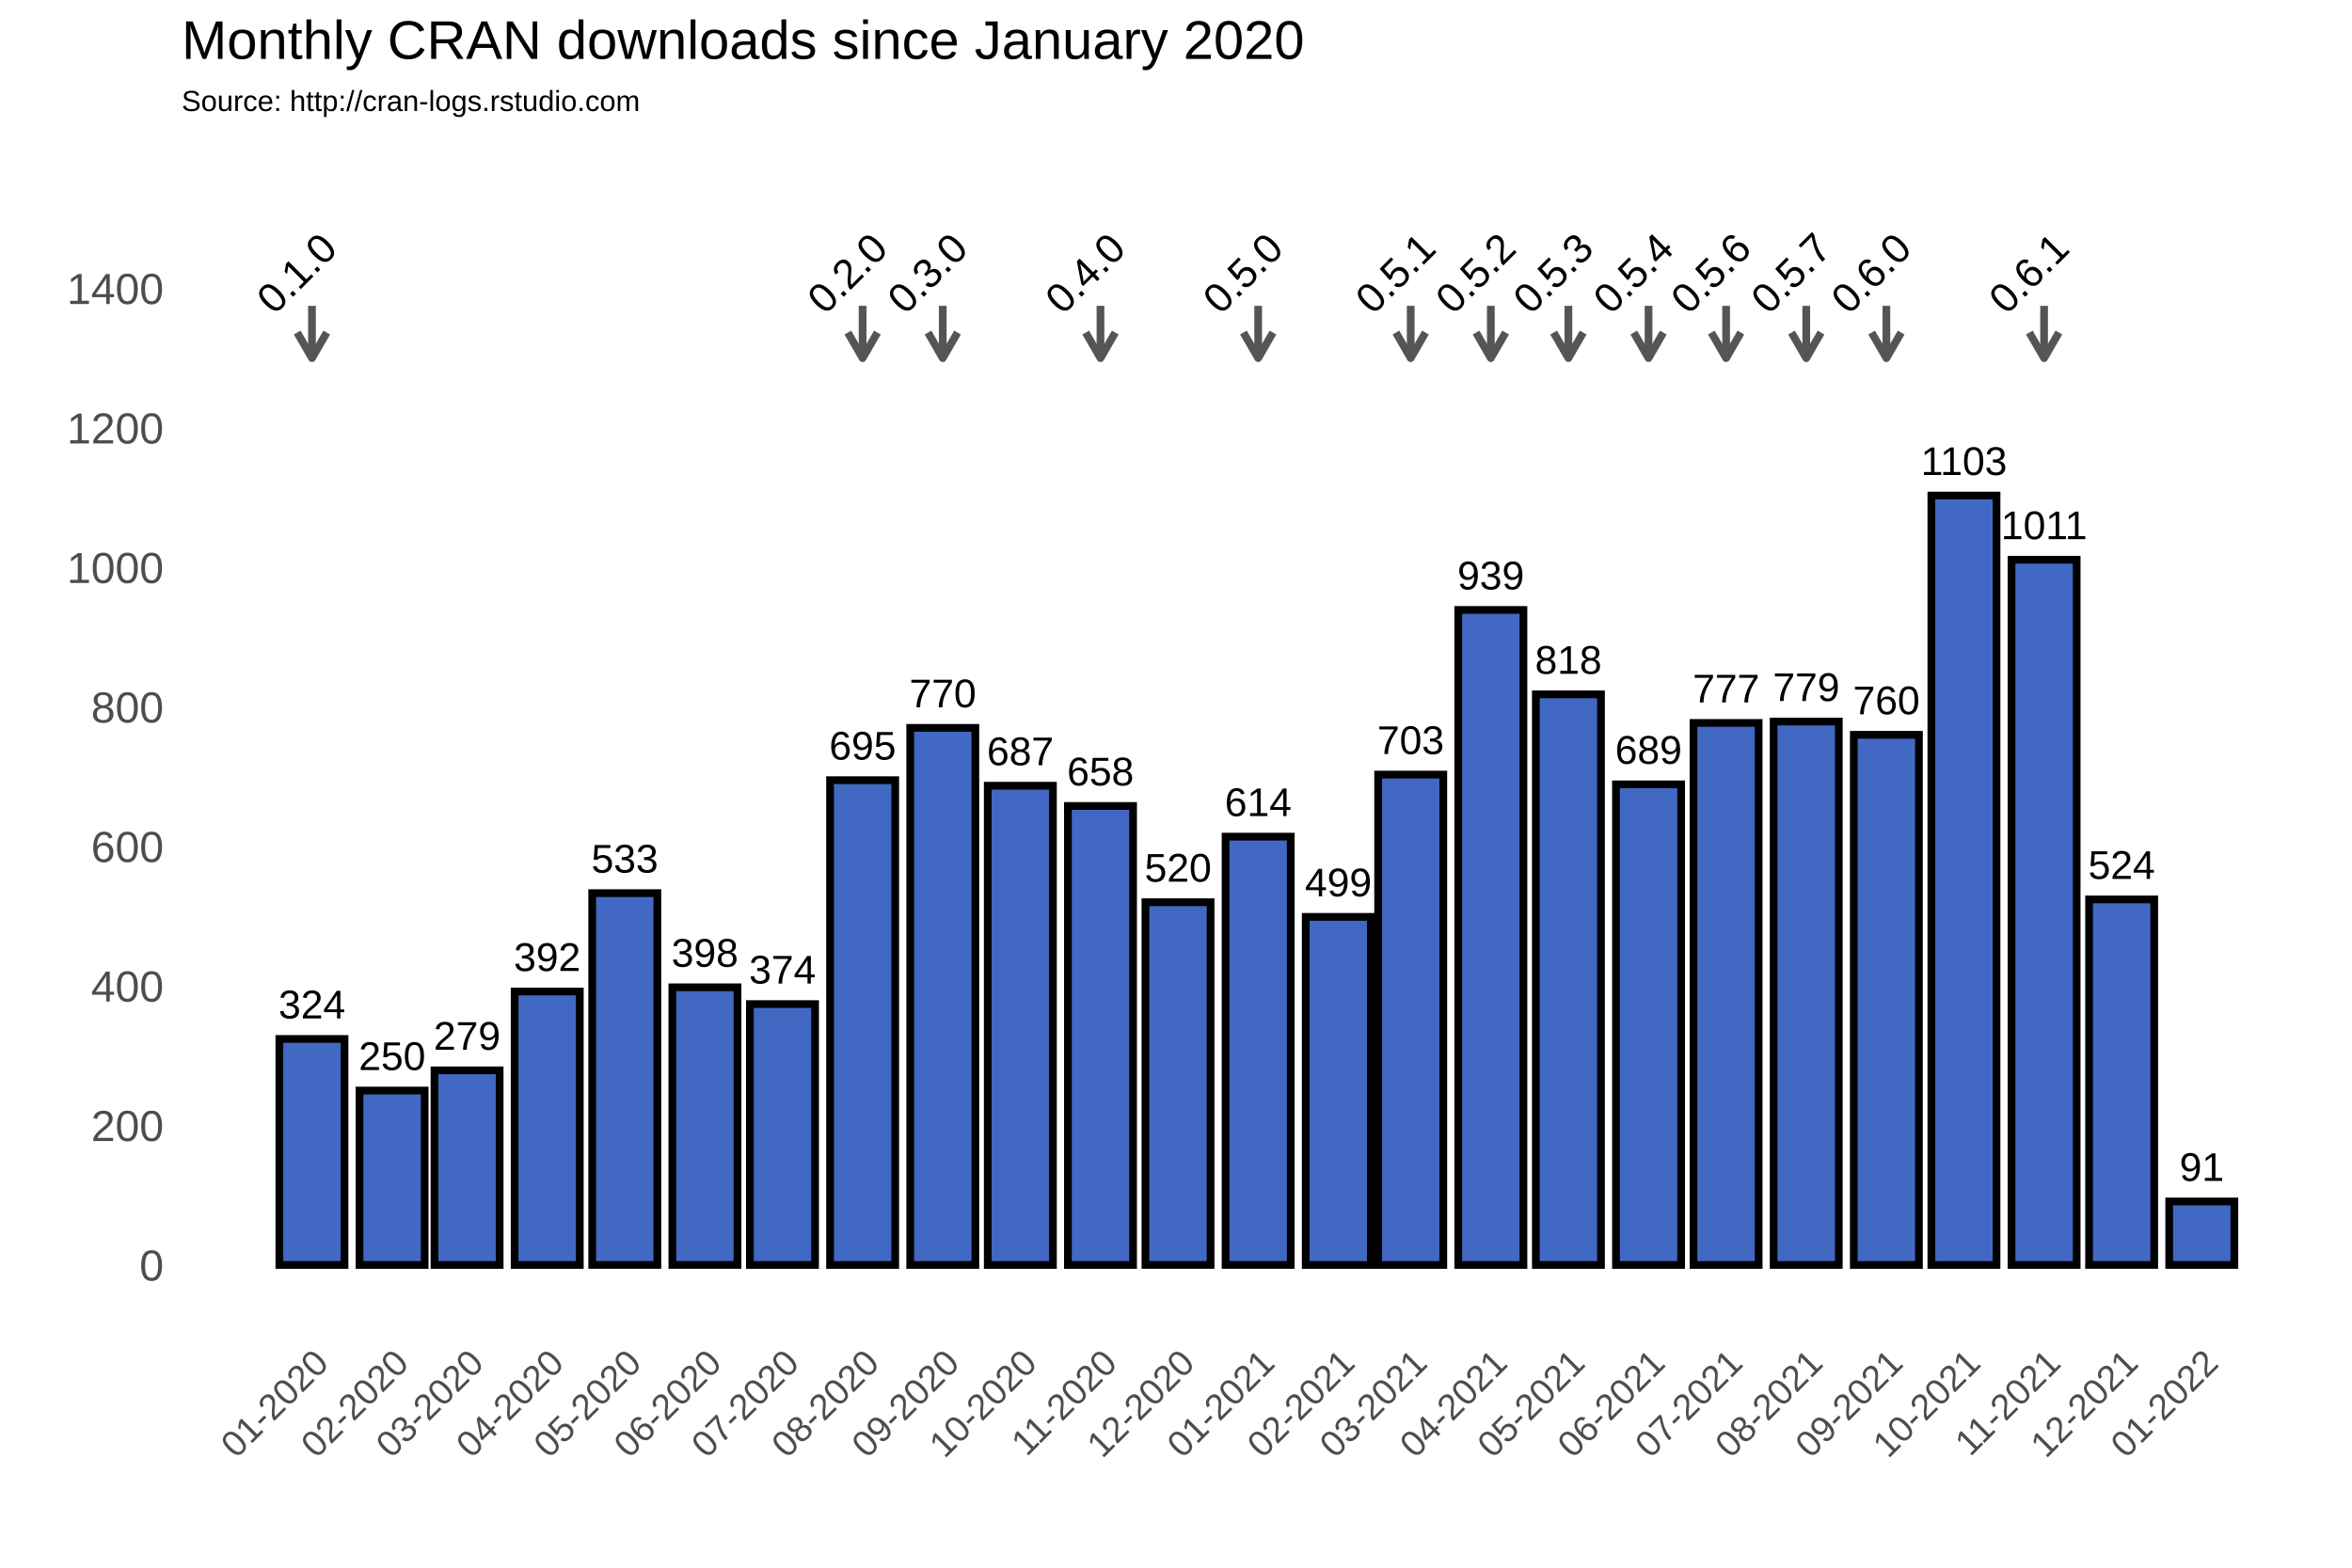
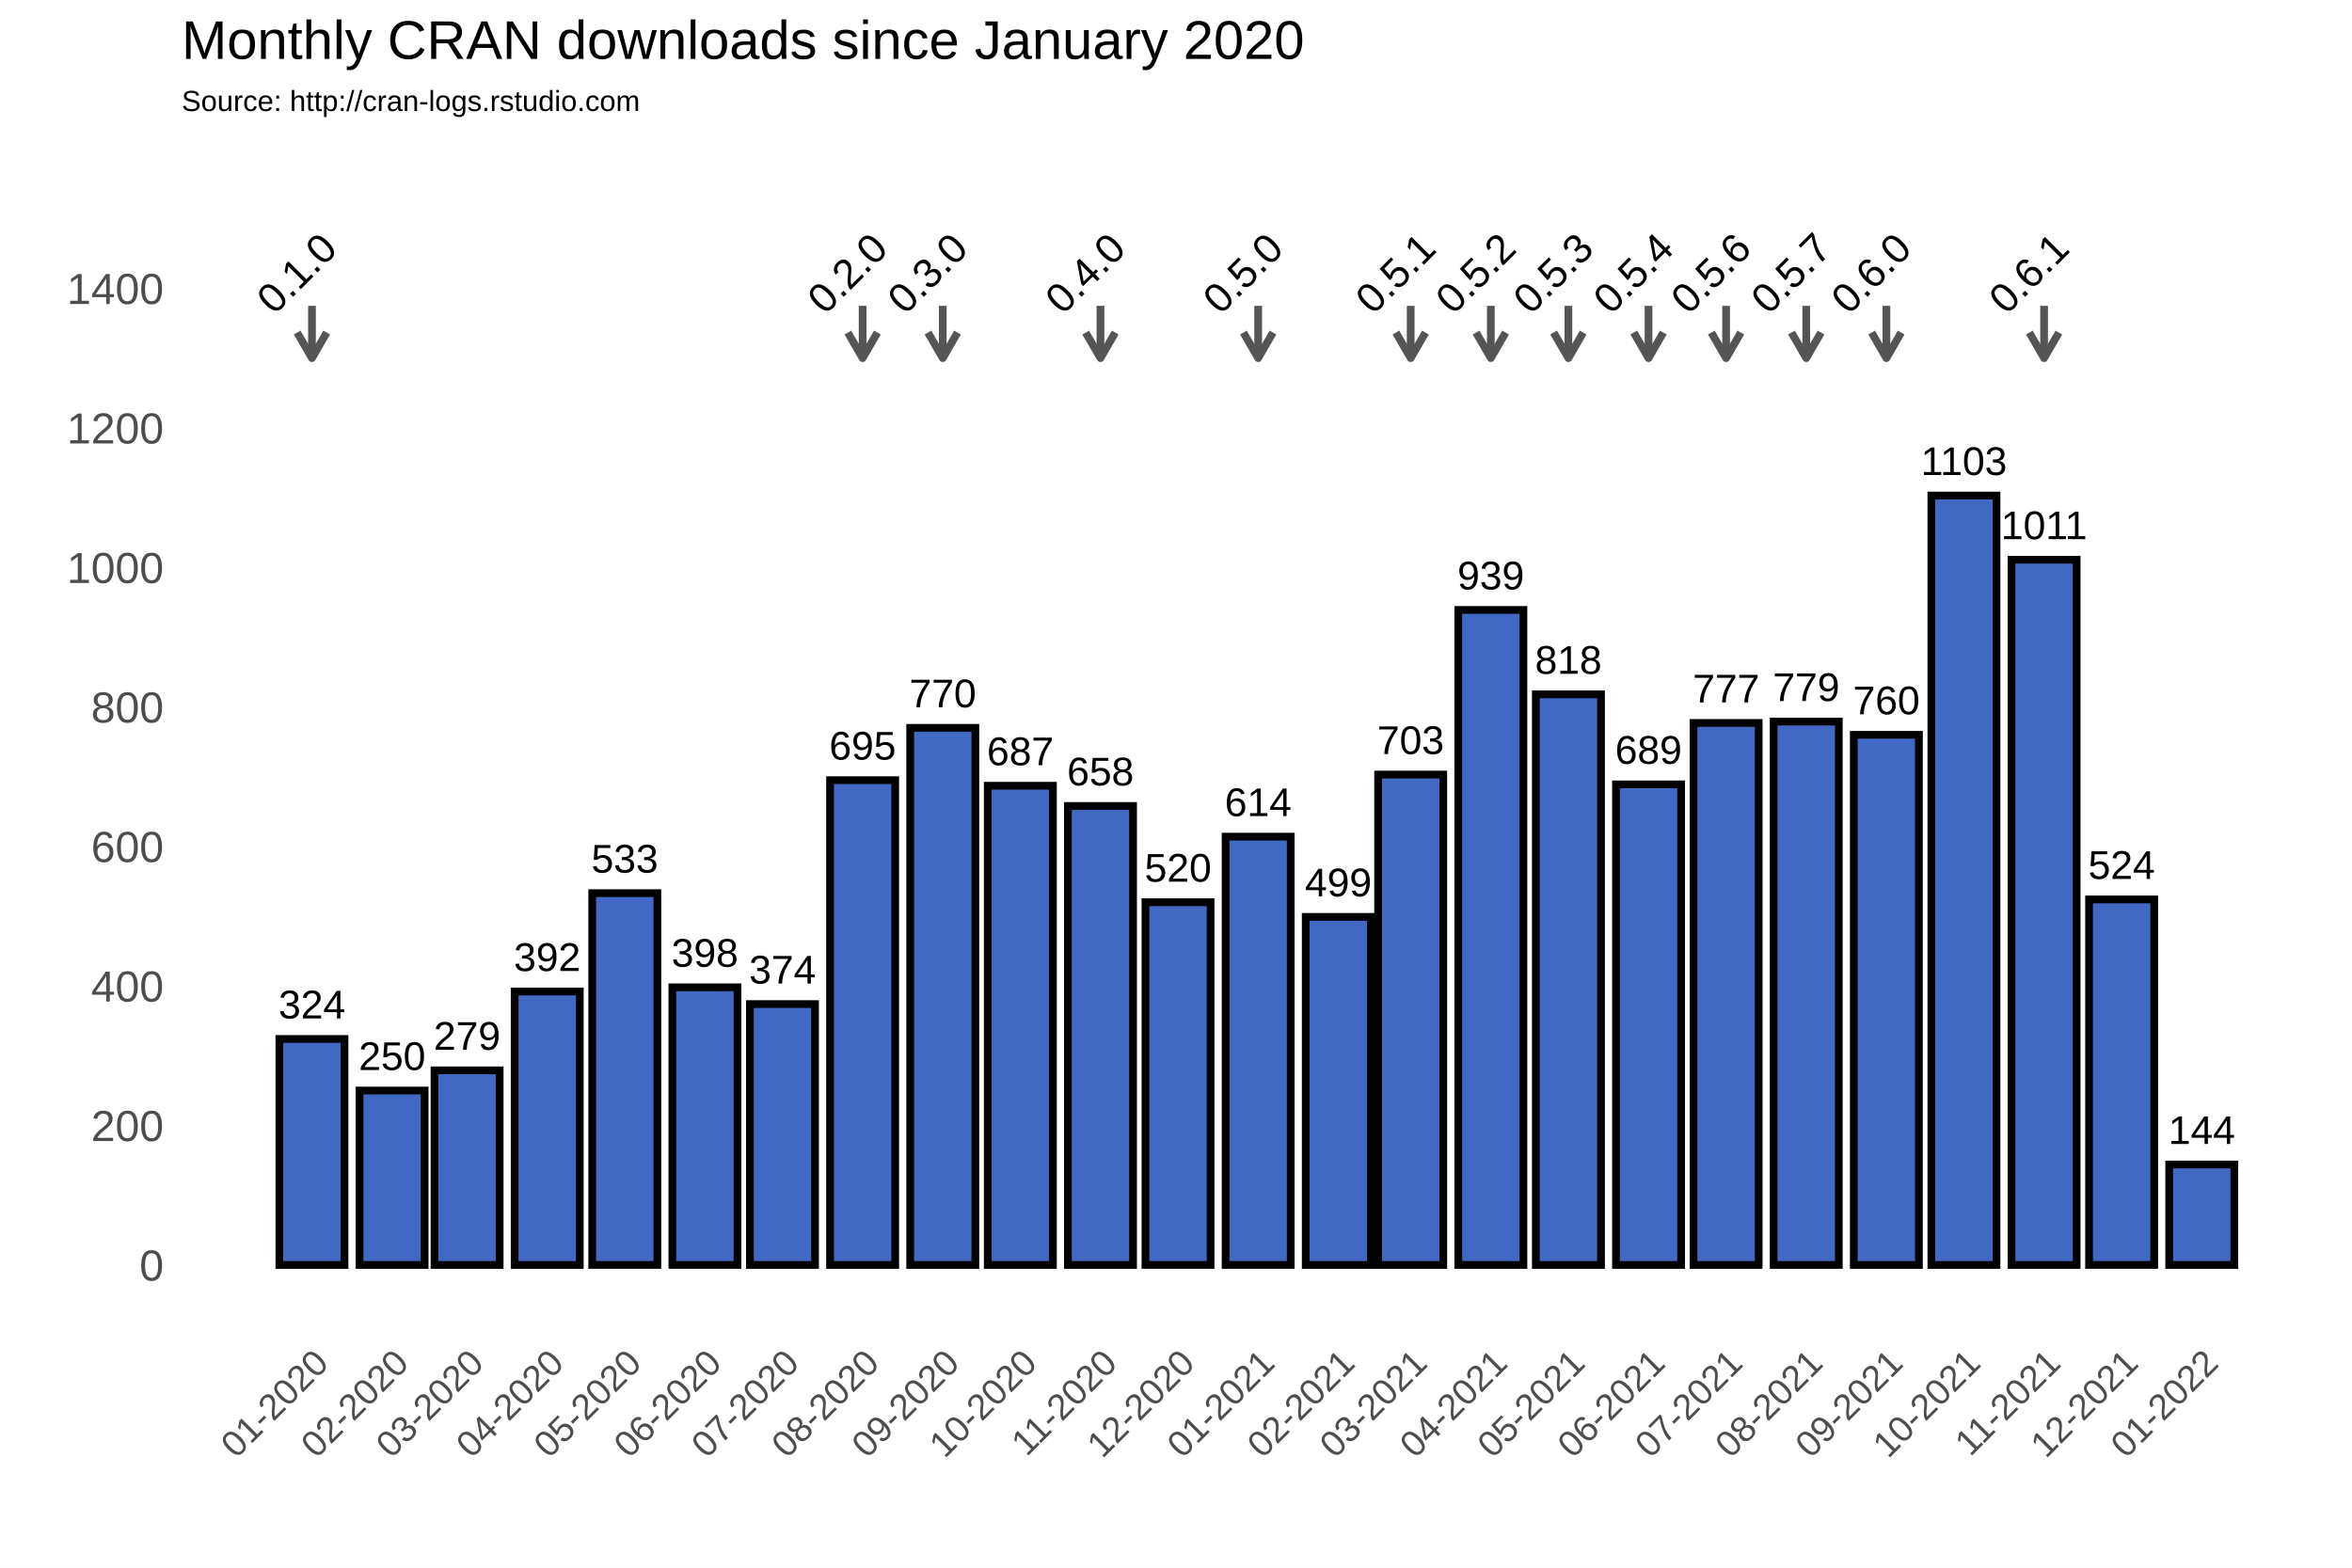
<svg xmlns="http://www.w3.org/2000/svg" class="svglite" width="648.00pt" height="432.00pt" viewBox="0 0 648.00 432.00">
  <defs>
    <style type="text/css">
    .svglite line, .svglite polyline, .svglite polygon, .svglite path, .svglite rect, .svglite circle {
      fill: none;
      stroke: #000000;
      stroke-linecap: round;
      stroke-linejoin: round;
      stroke-miterlimit: 10.00;
    }
  </style>
  </defs>
  <rect width="100%" height="100%" style="stroke: none; fill: #FFFFFF;" />
  <defs>
    <clipPath id="cpMC4wMHw2NDguMDB8MC4wMHw0MzIuMDA=">
      <rect x="0.00" y="0.00" width="648.00" height="432.00" />
    </clipPath>
  </defs>
  <g clip-path="url(#cpMC4wMHw2NDguMDB8MC4wMHw0MzIuMDA=)">
    <rect x="0.00" y="0.00" width="648.00" height="432.00" style="stroke-width: 1.07; stroke: #FFFFFF; fill: #FFFFFF;" />
  </g>
  <defs>
    <clipPath id="cpNTAuMDR8NjQyLjUyfDM3Ljc2fDM2My4zOA==">
      <rect x="50.04" y="37.76" width="592.48" height="325.62" />
    </clipPath>
  </defs>
  <g clip-path="url(#cpNTAuMDR8NjQyLjUyfDM3Ljc2fDM2My4zOA==)">
    <rect x="50.04" y="37.76" width="592.48" height="325.62" style="stroke-width: 1.07; stroke: none;" />
    <polyline points="50.04,329.36 642.52,329.36 " style="stroke-width: 0.53; stroke: #FFFFFF; stroke-linecap: butt;" />
    <polyline points="50.04,290.91 642.52,290.91 " style="stroke-width: 0.53; stroke: #FFFFFF; stroke-linecap: butt;" />
    <polyline points="50.04,252.47 642.52,252.47 " style="stroke-width: 0.53; stroke: #FFFFFF; stroke-linecap: butt;" />
    <polyline points="50.04,214.02 642.52,214.02 " style="stroke-width: 0.53; stroke: #FFFFFF; stroke-linecap: butt;" />
    <polyline points="50.04,175.58 642.52,175.58 " style="stroke-width: 0.53; stroke: #FFFFFF; stroke-linecap: butt;" />
    <polyline points="50.04,137.14 642.52,137.14 " style="stroke-width: 0.53; stroke: #FFFFFF; stroke-linecap: butt;" />
    <polyline points="50.04,98.69 642.52,98.69 " style="stroke-width: 0.53; stroke: #FFFFFF; stroke-linecap: butt;" />
    <polyline points="50.04,60.25 642.52,60.25 " style="stroke-width: 0.53; stroke: #FFFFFF; stroke-linecap: butt;" />
    <polyline points="50.04,41.03 642.52,41.03 " style="stroke-width: 0.53; stroke: #FFFFFF; stroke-linecap: butt;" />
    <polyline points="63.87,363.38 63.87,37.76 " style="stroke-width: 0.53; stroke: #FFFFFF; stroke-linecap: butt;" />
    <polyline points="74.91,363.38 74.91,37.76 " style="stroke-width: 0.53; stroke: #FFFFFF; stroke-linecap: butt;" />
    <polyline points="96.99,363.38 96.99,37.76 " style="stroke-width: 0.53; stroke: #FFFFFF; stroke-linecap: butt;" />
    <polyline points="118.36,363.38 118.36,37.76 " style="stroke-width: 0.53; stroke: #FFFFFF; stroke-linecap: butt;" />
    <polyline points="139.72,363.38 139.72,37.76 " style="stroke-width: 0.53; stroke: #FFFFFF; stroke-linecap: butt;" />
    <polyline points="161.45,363.38 161.45,37.76 " style="stroke-width: 0.53; stroke: #FFFFFF; stroke-linecap: butt;" />
    <polyline points="183.17,363.38 183.17,37.76 " style="stroke-width: 0.53; stroke: #FFFFFF; stroke-linecap: butt;" />
    <polyline points="204.90,363.38 204.90,37.76 " style="stroke-width: 0.53; stroke: #FFFFFF; stroke-linecap: butt;" />
    <polyline points="226.62,363.38 226.62,37.76 " style="stroke-width: 0.53; stroke: #FFFFFF; stroke-linecap: butt;" />
    <polyline points="248.70,363.38 248.70,37.76 " style="stroke-width: 0.53; stroke: #FFFFFF; stroke-linecap: butt;" />
    <polyline points="270.43,363.38 270.43,37.76 " style="stroke-width: 0.53; stroke: #FFFFFF; stroke-linecap: butt;" />
    <polyline points="292.15,363.38 292.15,37.76 " style="stroke-width: 0.53; stroke: #FFFFFF; stroke-linecap: butt;" />
    <polyline points="313.87,363.38 313.87,37.76 " style="stroke-width: 0.53; stroke: #FFFFFF; stroke-linecap: butt;" />
    <polyline points="335.60,363.38 335.60,37.76 " style="stroke-width: 0.53; stroke: #FFFFFF; stroke-linecap: butt;" />
    <polyline points="357.68,363.38 357.68,37.76 " style="stroke-width: 0.53; stroke: #FFFFFF; stroke-linecap: butt;" />
    <polyline points="378.69,363.38 378.69,37.76 " style="stroke-width: 0.53; stroke: #FFFFFF; stroke-linecap: butt;" />
    <polyline points="399.70,363.38 399.70,37.76 " style="stroke-width: 0.53; stroke: #FFFFFF; stroke-linecap: butt;" />
    <polyline points="421.43,363.38 421.43,37.76 " style="stroke-width: 0.53; stroke: #FFFFFF; stroke-linecap: butt;" />
    <polyline points="443.15,363.38 443.15,37.76 " style="stroke-width: 0.53; stroke: #FFFFFF; stroke-linecap: butt;" />
    <polyline points="464.87,363.38 464.87,37.76 " style="stroke-width: 0.53; stroke: #FFFFFF; stroke-linecap: butt;" />
    <polyline points="486.60,363.38 486.60,37.76 " style="stroke-width: 0.53; stroke: #FFFFFF; stroke-linecap: butt;" />
    <polyline points="508.68,363.38 508.68,37.76 " style="stroke-width: 0.53; stroke: #FFFFFF; stroke-linecap: butt;" />
    <polyline points="530.40,363.38 530.40,37.76 " style="stroke-width: 0.53; stroke: #FFFFFF; stroke-linecap: butt;" />
    <polyline points="552.13,363.38 552.13,37.76 " style="stroke-width: 0.53; stroke: #FFFFFF; stroke-linecap: butt;" />
    <polyline points="573.85,363.38 573.85,37.76 " style="stroke-width: 0.53; stroke: #FFFFFF; stroke-linecap: butt;" />
    <polyline points="595.58,363.38 595.58,37.76 " style="stroke-width: 0.53; stroke: #FFFFFF; stroke-linecap: butt;" />
    <polyline points="617.66,363.38 617.66,37.76 " style="stroke-width: 0.53; stroke: #FFFFFF; stroke-linecap: butt;" />
    <polyline points="628.70,363.38 628.70,37.76 " style="stroke-width: 0.53; stroke: #FFFFFF; stroke-linecap: butt;" />
    <polyline points="50.04,348.58 642.52,348.58 " style="stroke-width: 1.07; stroke: #FFFFFF; stroke-linecap: butt;" />
    <polyline points="50.04,310.13 642.52,310.13 " style="stroke-width: 1.07; stroke: #FFFFFF; stroke-linecap: butt;" />
    <polyline points="50.04,271.69 642.52,271.69 " style="stroke-width: 1.07; stroke: #FFFFFF; stroke-linecap: butt;" />
    <polyline points="50.04,233.25 642.52,233.25 " style="stroke-width: 1.07; stroke: #FFFFFF; stroke-linecap: butt;" />
    <polyline points="50.04,194.80 642.52,194.80 " style="stroke-width: 1.07; stroke: #FFFFFF; stroke-linecap: butt;" />
    <polyline points="50.04,156.36 642.52,156.36 " style="stroke-width: 1.07; stroke: #FFFFFF; stroke-linecap: butt;" />
    <polyline points="50.04,117.91 642.52,117.91 " style="stroke-width: 1.07; stroke: #FFFFFF; stroke-linecap: butt;" />
    <polyline points="50.04,79.47 642.52,79.47 " style="stroke-width: 1.07; stroke: #FFFFFF; stroke-linecap: butt;" />
    <polyline points="85.95,363.38 85.95,37.76 " style="stroke-width: 1.07; stroke: #FFFFFF; stroke-linecap: butt;" />
    <polyline points="108.03,363.38 108.03,37.76 " style="stroke-width: 1.07; stroke: #FFFFFF; stroke-linecap: butt;" />
    <polyline points="128.68,363.38 128.68,37.76 " style="stroke-width: 1.07; stroke: #FFFFFF; stroke-linecap: butt;" />
    <polyline points="150.77,363.38 150.77,37.76 " style="stroke-width: 1.07; stroke: #FFFFFF; stroke-linecap: butt;" />
    <polyline points="172.13,363.38 172.13,37.76 " style="stroke-width: 1.07; stroke: #FFFFFF; stroke-linecap: butt;" />
    <polyline points="194.21,363.38 194.21,37.76 " style="stroke-width: 1.07; stroke: #FFFFFF; stroke-linecap: butt;" />
    <polyline points="215.58,363.38 215.58,37.76 " style="stroke-width: 1.07; stroke: #FFFFFF; stroke-linecap: butt;" />
    <polyline points="237.66,363.38 237.66,37.76 " style="stroke-width: 1.07; stroke: #FFFFFF; stroke-linecap: butt;" />
    <polyline points="259.74,363.38 259.74,37.76 " style="stroke-width: 1.07; stroke: #FFFFFF; stroke-linecap: butt;" />
    <polyline points="281.11,363.38 281.11,37.76 " style="stroke-width: 1.07; stroke: #FFFFFF; stroke-linecap: butt;" />
    <polyline points="303.19,363.38 303.19,37.76 " style="stroke-width: 1.07; stroke: #FFFFFF; stroke-linecap: butt;" />
    <polyline points="324.56,363.38 324.56,37.76 " style="stroke-width: 1.07; stroke: #FFFFFF; stroke-linecap: butt;" />
    <polyline points="346.64,363.38 346.64,37.76 " style="stroke-width: 1.07; stroke: #FFFFFF; stroke-linecap: butt;" />
    <polyline points="368.72,363.38 368.72,37.76 " style="stroke-width: 1.07; stroke: #FFFFFF; stroke-linecap: butt;" />
    <polyline points="388.66,363.38 388.66,37.76 " style="stroke-width: 1.07; stroke: #FFFFFF; stroke-linecap: butt;" />
    <polyline points="410.74,363.38 410.74,37.76 " style="stroke-width: 1.07; stroke: #FFFFFF; stroke-linecap: butt;" />
    <polyline points="432.11,363.38 432.11,37.76 " style="stroke-width: 1.07; stroke: #FFFFFF; stroke-linecap: butt;" />
    <polyline points="454.19,363.38 454.19,37.76 " style="stroke-width: 1.07; stroke: #FFFFFF; stroke-linecap: butt;" />
    <polyline points="475.56,363.38 475.56,37.76 " style="stroke-width: 1.07; stroke: #FFFFFF; stroke-linecap: butt;" />
    <polyline points="497.64,363.38 497.64,37.76 " style="stroke-width: 1.07; stroke: #FFFFFF; stroke-linecap: butt;" />
    <polyline points="519.72,363.38 519.72,37.76 " style="stroke-width: 1.07; stroke: #FFFFFF; stroke-linecap: butt;" />
    <polyline points="541.09,363.38 541.09,37.76 " style="stroke-width: 1.07; stroke: #FFFFFF; stroke-linecap: butt;" />
    <polyline points="563.17,363.38 563.17,37.76 " style="stroke-width: 1.07; stroke: #FFFFFF; stroke-linecap: butt;" />
    <polyline points="584.53,363.38 584.53,37.76 " style="stroke-width: 1.07; stroke: #FFFFFF; stroke-linecap: butt;" />
    <polyline points="606.62,363.38 606.62,37.76 " style="stroke-width: 1.07; stroke: #FFFFFF; stroke-linecap: butt;" />
    <rect x="76.97" y="286.30" width="17.95" height="62.28" style="stroke-width: 2.13; stroke-linecap: square; stroke-linejoin: miter; fill: #4168C3;" />
    <rect x="99.05" y="300.52" width="17.95" height="48.06" style="stroke-width: 2.13; stroke-linecap: square; stroke-linejoin: miter; fill: #4168C3;" />
    <rect x="119.71" y="294.95" width="17.95" height="53.63" style="stroke-width: 2.13; stroke-linecap: square; stroke-linejoin: miter; fill: #4168C3;" />
    <rect x="141.79" y="273.23" width="17.95" height="75.35" style="stroke-width: 2.13; stroke-linecap: square; stroke-linejoin: miter; fill: #4168C3;" />
    <rect x="163.16" y="246.12" width="17.95" height="102.45" style="stroke-width: 2.13; stroke-linecap: square; stroke-linejoin: miter; fill: #4168C3;" />
    <rect x="185.24" y="272.07" width="17.95" height="76.50" style="stroke-width: 2.13; stroke-linecap: square; stroke-linejoin: miter; fill: #4168C3;" />
    <rect x="206.61" y="276.69" width="17.95" height="71.89" style="stroke-width: 2.13; stroke-linecap: square; stroke-linejoin: miter; fill: #4168C3;" />
    <rect x="228.69" y="214.99" width="17.95" height="133.59" style="stroke-width: 2.13; stroke-linecap: square; stroke-linejoin: miter; fill: #4168C3;" />
    <rect x="250.77" y="200.57" width="17.95" height="148.01" style="stroke-width: 2.13; stroke-linecap: square; stroke-linejoin: miter; fill: #4168C3;" />
    <rect x="272.14" y="216.52" width="17.95" height="132.06" style="stroke-width: 2.13; stroke-linecap: square; stroke-linejoin: miter; fill: #4168C3;" />
    <rect x="294.22" y="222.10" width="17.95" height="126.48" style="stroke-width: 2.13; stroke-linecap: square; stroke-linejoin: miter; fill: #4168C3;" />
    <rect x="315.58" y="248.62" width="17.95" height="99.95" style="stroke-width: 2.13; stroke-linecap: square; stroke-linejoin: miter; fill: #4168C3;" />
    <rect x="337.66" y="230.55" width="17.95" height="118.02" style="stroke-width: 2.13; stroke-linecap: square; stroke-linejoin: miter; fill: #4168C3;" />
    <rect x="359.74" y="252.66" width="17.95" height="95.92" style="stroke-width: 2.13; stroke-linecap: square; stroke-linejoin: miter; fill: #4168C3;" />
    <rect x="379.69" y="213.45" width="17.95" height="135.13" style="stroke-width: 2.13; stroke-linecap: square; stroke-linejoin: miter; fill: #4168C3;" />
    <rect x="401.77" y="168.08" width="17.95" height="180.50" style="stroke-width: 2.13; stroke-linecap: square; stroke-linejoin: miter; fill: #4168C3;" />
    <rect x="423.14" y="191.34" width="17.95" height="157.24" style="stroke-width: 2.13; stroke-linecap: square; stroke-linejoin: miter; fill: #4168C3;" />
    <rect x="445.22" y="216.14" width="17.95" height="132.44" style="stroke-width: 2.13; stroke-linecap: square; stroke-linejoin: miter; fill: #4168C3;" />
    <rect x="466.58" y="199.22" width="17.95" height="149.36" style="stroke-width: 2.13; stroke-linecap: square; stroke-linejoin: miter; fill: #4168C3;" />
    <rect x="488.66" y="198.84" width="17.95" height="149.74" style="stroke-width: 2.13; stroke-linecap: square; stroke-linejoin: miter; fill: #4168C3;" />
    <rect x="510.74" y="202.49" width="17.95" height="146.09" style="stroke-width: 2.13; stroke-linecap: square; stroke-linejoin: miter; fill: #4168C3;" />
    <rect x="532.11" y="136.56" width="17.95" height="212.02" style="stroke-width: 2.13; stroke-linecap: square; stroke-linejoin: miter; fill: #4168C3;" />
    <rect x="554.19" y="154.24" width="17.95" height="194.34" style="stroke-width: 2.13; stroke-linecap: square; stroke-linejoin: miter; fill: #4168C3;" />
    <rect x="575.56" y="247.85" width="17.95" height="100.72" style="stroke-width: 2.13; stroke-linecap: square; stroke-linejoin: miter; fill: #4168C3;" />
-     <rect x="597.64" y="331.09" width="17.95" height="17.49" style="stroke-width: 2.13; stroke-linecap: square; stroke-linejoin: miter; fill: #4168C3;" />
+     <rect x="597.64" y="320.90" width="17.95" height="27.68" style="stroke-width: 2.13; stroke-linecap: square; stroke-linejoin: miter; fill: #4168C3;" />
    <text x="85.95" y="280.64" text-anchor="middle" style="font-size: 11.04px; font-family: Arial;" textLength="18.40px" lengthAdjust="spacingAndGlyphs">324</text>
    <text x="108.03" y="294.86" text-anchor="middle" style="font-size: 11.04px; font-family: Arial;" textLength="18.40px" lengthAdjust="spacingAndGlyphs">250</text>
    <text x="128.68" y="289.29" text-anchor="middle" style="font-size: 11.04px; font-family: Arial;" textLength="18.40px" lengthAdjust="spacingAndGlyphs">279</text>
    <text x="150.77" y="267.57" text-anchor="middle" style="font-size: 11.04px; font-family: Arial;" textLength="18.40px" lengthAdjust="spacingAndGlyphs">392</text>
    <text x="172.13" y="240.46" text-anchor="middle" style="font-size: 11.04px; font-family: Arial;" textLength="18.40px" lengthAdjust="spacingAndGlyphs">533</text>
    <text x="194.21" y="266.41" text-anchor="middle" style="font-size: 11.04px; font-family: Arial;" textLength="18.40px" lengthAdjust="spacingAndGlyphs">398</text>
    <text x="215.58" y="271.03" text-anchor="middle" style="font-size: 11.04px; font-family: Arial;" textLength="18.40px" lengthAdjust="spacingAndGlyphs">374</text>
    <text x="237.66" y="209.32" text-anchor="middle" style="font-size: 11.04px; font-family: Arial;" textLength="18.40px" lengthAdjust="spacingAndGlyphs">695</text>
    <text x="259.74" y="194.91" text-anchor="middle" style="font-size: 11.04px; font-family: Arial;" textLength="18.40px" lengthAdjust="spacingAndGlyphs">770</text>
    <text x="281.11" y="210.86" text-anchor="middle" style="font-size: 11.04px; font-family: Arial;" textLength="18.40px" lengthAdjust="spacingAndGlyphs">687</text>
    <text x="303.19" y="216.44" text-anchor="middle" style="font-size: 11.04px; font-family: Arial;" textLength="18.40px" lengthAdjust="spacingAndGlyphs">658</text>
    <text x="324.56" y="242.96" text-anchor="middle" style="font-size: 11.04px; font-family: Arial;" textLength="18.40px" lengthAdjust="spacingAndGlyphs">520</text>
    <text x="346.64" y="224.89" text-anchor="middle" style="font-size: 11.04px; font-family: Arial;" textLength="18.40px" lengthAdjust="spacingAndGlyphs">614</text>
    <text x="368.72" y="247.00" text-anchor="middle" style="font-size: 11.04px; font-family: Arial;" textLength="18.40px" lengthAdjust="spacingAndGlyphs">499</text>
    <text x="388.66" y="207.79" text-anchor="middle" style="font-size: 11.04px; font-family: Arial;" textLength="18.40px" lengthAdjust="spacingAndGlyphs">703</text>
    <text x="410.74" y="162.42" text-anchor="middle" style="font-size: 11.04px; font-family: Arial;" textLength="18.40px" lengthAdjust="spacingAndGlyphs">939</text>
    <text x="432.11" y="185.68" text-anchor="middle" style="font-size: 11.04px; font-family: Arial;" textLength="18.40px" lengthAdjust="spacingAndGlyphs">818</text>
    <text x="454.19" y="210.48" text-anchor="middle" style="font-size: 11.04px; font-family: Arial;" textLength="18.40px" lengthAdjust="spacingAndGlyphs">689</text>
    <text x="475.56" y="193.56" text-anchor="middle" style="font-size: 11.04px; font-family: Arial;" textLength="18.40px" lengthAdjust="spacingAndGlyphs">777</text>
    <text x="497.64" y="193.18" text-anchor="middle" style="font-size: 11.04px; font-family: Arial;" textLength="18.40px" lengthAdjust="spacingAndGlyphs">779</text>
    <text x="519.72" y="196.83" text-anchor="middle" style="font-size: 11.04px; font-family: Arial;" textLength="18.40px" lengthAdjust="spacingAndGlyphs">760</text>
    <text x="541.09" y="130.90" text-anchor="middle" style="font-size: 11.04px; font-family: Arial;" textLength="23.72px" lengthAdjust="spacingAndGlyphs">1103</text>
    <text x="563.17" y="148.58" text-anchor="middle" style="font-size: 11.04px; font-family: Arial;" textLength="23.72px" lengthAdjust="spacingAndGlyphs">1011</text>
    <text x="584.53" y="242.19" text-anchor="middle" style="font-size: 11.04px; font-family: Arial;" textLength="18.40px" lengthAdjust="spacingAndGlyphs">524</text>
-     <text x="606.62" y="325.42" text-anchor="middle" style="font-size: 11.04px; font-family: Arial;" textLength="12.27px" lengthAdjust="spacingAndGlyphs">91</text>
+     <text x="606.62" y="315.24" text-anchor="middle" style="font-size: 11.04px; font-family: Arial;" textLength="18.40px" lengthAdjust="spacingAndGlyphs">144</text>
    <line x1="85.95" y1="84.27" x2="85.95" y2="98.69" style="stroke-width: 2.13; stroke: #555555; stroke-linecap: butt;" />
    <polyline points="81.88,91.64 85.95,98.69 90.02,91.64 " style="stroke-width: 2.13; stroke: #555555; stroke-linecap: butt;" />
    <line x1="237.66" y1="84.27" x2="237.66" y2="98.69" style="stroke-width: 2.13; stroke: #555555; stroke-linecap: butt;" />
    <polyline points="233.59,91.64 237.66,98.69 241.73,91.64 " style="stroke-width: 2.13; stroke: #555555; stroke-linecap: butt;" />
    <line x1="259.74" y1="84.27" x2="259.74" y2="98.69" style="stroke-width: 2.13; stroke: #555555; stroke-linecap: butt;" />
    <polyline points="255.67,91.64 259.74,98.69 263.81,91.64 " style="stroke-width: 2.13; stroke: #555555; stroke-linecap: butt;" />
    <line x1="303.19" y1="84.27" x2="303.19" y2="98.69" style="stroke-width: 2.13; stroke: #555555; stroke-linecap: butt;" />
    <polyline points="299.12,91.64 303.19,98.69 307.26,91.64 " style="stroke-width: 2.13; stroke: #555555; stroke-linecap: butt;" />
    <line x1="346.64" y1="84.27" x2="346.64" y2="98.69" style="stroke-width: 2.13; stroke: #555555; stroke-linecap: butt;" />
    <polyline points="342.57,91.64 346.64,98.69 350.71,91.64 " style="stroke-width: 2.13; stroke: #555555; stroke-linecap: butt;" />
    <line x1="388.66" y1="84.27" x2="388.66" y2="98.69" style="stroke-width: 2.13; stroke: #555555; stroke-linecap: butt;" />
    <polyline points="384.59,91.64 388.66,98.69 392.73,91.64 " style="stroke-width: 2.13; stroke: #555555; stroke-linecap: butt;" />
    <line x1="410.74" y1="84.27" x2="410.74" y2="98.69" style="stroke-width: 2.13; stroke: #555555; stroke-linecap: butt;" />
    <polyline points="406.67,91.64 410.74,98.69 414.81,91.64 " style="stroke-width: 2.13; stroke: #555555; stroke-linecap: butt;" />
    <line x1="432.11" y1="84.27" x2="432.11" y2="98.69" style="stroke-width: 2.13; stroke: #555555; stroke-linecap: butt;" />
    <polyline points="428.04,91.64 432.11,98.69 436.18,91.64 " style="stroke-width: 2.13; stroke: #555555; stroke-linecap: butt;" />
    <line x1="454.19" y1="84.27" x2="454.19" y2="98.69" style="stroke-width: 2.13; stroke: #555555; stroke-linecap: butt;" />
    <polyline points="450.12,91.64 454.19,98.69 458.26,91.64 " style="stroke-width: 2.13; stroke: #555555; stroke-linecap: butt;" />
    <line x1="475.56" y1="84.27" x2="475.56" y2="98.69" style="stroke-width: 2.13; stroke: #555555; stroke-linecap: butt;" />
    <polyline points="471.49,91.64 475.56,98.69 479.63,91.64 " style="stroke-width: 2.13; stroke: #555555; stroke-linecap: butt;" />
    <line x1="497.64" y1="84.27" x2="497.64" y2="98.69" style="stroke-width: 2.13; stroke: #555555; stroke-linecap: butt;" />
    <polyline points="493.57,91.64 497.64,98.69 501.71,91.64 " style="stroke-width: 2.13; stroke: #555555; stroke-linecap: butt;" />
    <line x1="519.72" y1="84.27" x2="519.72" y2="98.69" style="stroke-width: 2.13; stroke: #555555; stroke-linecap: butt;" />
    <polyline points="515.65,91.64 519.72,98.69 523.79,91.64 " style="stroke-width: 2.13; stroke: #555555; stroke-linecap: butt;" />
    <line x1="563.17" y1="84.27" x2="563.17" y2="98.69" style="stroke-width: 2.13; stroke: #555555; stroke-linecap: butt;" />
    <polyline points="559.10,91.64 563.17,98.69 567.24,91.64 " style="stroke-width: 2.13; stroke: #555555; stroke-linecap: butt;" />
    <text transform="translate(84.51,78.03) rotate(-45)" text-anchor="middle" style="font-size: 11.38px; font-family: Arial;" textLength="25.31px" lengthAdjust="spacingAndGlyphs">0.1.0</text>
    <text transform="translate(236.22,78.03) rotate(-45)" text-anchor="middle" style="font-size: 11.38px; font-family: Arial;" textLength="25.31px" lengthAdjust="spacingAndGlyphs">0.2.0</text>
    <text transform="translate(258.30,78.03) rotate(-45)" text-anchor="middle" style="font-size: 11.38px; font-family: Arial;" textLength="25.31px" lengthAdjust="spacingAndGlyphs">0.3.0</text>
    <text transform="translate(301.75,78.03) rotate(-45)" text-anchor="middle" style="font-size: 11.38px; font-family: Arial;" textLength="25.31px" lengthAdjust="spacingAndGlyphs">0.4.0</text>
    <text transform="translate(345.20,78.03) rotate(-45)" text-anchor="middle" style="font-size: 11.38px; font-family: Arial;" textLength="25.31px" lengthAdjust="spacingAndGlyphs">0.5.0</text>
    <text transform="translate(387.22,78.03) rotate(-45)" text-anchor="middle" style="font-size: 11.38px; font-family: Arial;" textLength="25.31px" lengthAdjust="spacingAndGlyphs">0.5.1</text>
    <text transform="translate(409.30,78.03) rotate(-45)" text-anchor="middle" style="font-size: 11.38px; font-family: Arial;" textLength="25.31px" lengthAdjust="spacingAndGlyphs">0.5.2</text>
    <text transform="translate(430.67,78.03) rotate(-45)" text-anchor="middle" style="font-size: 11.38px; font-family: Arial;" textLength="25.31px" lengthAdjust="spacingAndGlyphs">0.5.3</text>
    <text transform="translate(452.75,78.03) rotate(-45)" text-anchor="middle" style="font-size: 11.38px; font-family: Arial;" textLength="25.31px" lengthAdjust="spacingAndGlyphs">0.5.4</text>
    <text transform="translate(474.12,78.03) rotate(-45)" text-anchor="middle" style="font-size: 11.38px; font-family: Arial;" textLength="25.31px" lengthAdjust="spacingAndGlyphs">0.5.6</text>
    <text transform="translate(496.20,78.03) rotate(-45)" text-anchor="middle" style="font-size: 11.38px; font-family: Arial;" textLength="25.31px" lengthAdjust="spacingAndGlyphs">0.5.7</text>
    <text transform="translate(518.28,78.03) rotate(-45)" text-anchor="middle" style="font-size: 11.38px; font-family: Arial;" textLength="25.31px" lengthAdjust="spacingAndGlyphs">0.6.0</text>
    <text transform="translate(561.73,78.03) rotate(-45)" text-anchor="middle" style="font-size: 11.38px; font-family: Arial;" textLength="25.31px" lengthAdjust="spacingAndGlyphs">0.6.1</text>
  </g>
  <g clip-path="url(#cpMC4wMHw2NDguMDB8MC4wMHw0MzIuMDA=)">
    <text x="45.11" y="352.88" text-anchor="end" style="font-size: 12.00px; fill: #4D4D4D; font-family: Arial;" textLength="6.67px" lengthAdjust="spacingAndGlyphs">0</text>
    <text x="45.11" y="314.43" text-anchor="end" style="font-size: 12.00px; fill: #4D4D4D; font-family: Arial;" textLength="20.02px" lengthAdjust="spacingAndGlyphs">200</text>
    <text x="45.11" y="275.99" text-anchor="end" style="font-size: 12.00px; fill: #4D4D4D; font-family: Arial;" textLength="20.02px" lengthAdjust="spacingAndGlyphs">400</text>
    <text x="45.11" y="237.54" text-anchor="end" style="font-size: 12.00px; fill: #4D4D4D; font-family: Arial;" textLength="20.02px" lengthAdjust="spacingAndGlyphs">600</text>
    <text x="45.11" y="199.10" text-anchor="end" style="font-size: 12.00px; fill: #4D4D4D; font-family: Arial;" textLength="20.02px" lengthAdjust="spacingAndGlyphs">800</text>
    <text x="45.11" y="160.66" text-anchor="end" style="font-size: 12.00px; fill: #4D4D4D; font-family: Arial;" textLength="26.70px" lengthAdjust="spacingAndGlyphs">1000</text>
    <text x="45.11" y="122.21" text-anchor="end" style="font-size: 12.00px; fill: #4D4D4D; font-family: Arial;" textLength="26.70px" lengthAdjust="spacingAndGlyphs">1200</text>
    <text x="45.11" y="83.77" text-anchor="end" style="font-size: 12.00px; fill: #4D4D4D; font-family: Arial;" textLength="26.70px" lengthAdjust="spacingAndGlyphs">1400</text>
    <text transform="translate(91.01,376.17) rotate(-45)" text-anchor="end" style="font-size: 10.00px; fill: #4D4D4D; font-family: Arial;" textLength="36.73px" lengthAdjust="spacingAndGlyphs">01-2020</text>
    <text transform="translate(113.09,376.17) rotate(-45)" text-anchor="end" style="font-size: 10.00px; fill: #4D4D4D; font-family: Arial;" textLength="36.73px" lengthAdjust="spacingAndGlyphs">02-2020</text>
    <text transform="translate(133.75,376.17) rotate(-45)" text-anchor="end" style="font-size: 10.00px; fill: #4D4D4D; font-family: Arial;" textLength="36.73px" lengthAdjust="spacingAndGlyphs">03-2020</text>
    <text transform="translate(155.83,376.17) rotate(-45)" text-anchor="end" style="font-size: 10.00px; fill: #4D4D4D; font-family: Arial;" textLength="36.73px" lengthAdjust="spacingAndGlyphs">04-2020</text>
    <text transform="translate(177.20,376.17) rotate(-45)" text-anchor="end" style="font-size: 10.00px; fill: #4D4D4D; font-family: Arial;" textLength="36.73px" lengthAdjust="spacingAndGlyphs">05-2020</text>
    <text transform="translate(199.28,376.17) rotate(-45)" text-anchor="end" style="font-size: 10.00px; fill: #4D4D4D; font-family: Arial;" textLength="36.73px" lengthAdjust="spacingAndGlyphs">06-2020</text>
    <text transform="translate(220.65,376.17) rotate(-45)" text-anchor="end" style="font-size: 10.00px; fill: #4D4D4D; font-family: Arial;" textLength="36.73px" lengthAdjust="spacingAndGlyphs">07-2020</text>
    <text transform="translate(242.73,376.17) rotate(-45)" text-anchor="end" style="font-size: 10.00px; fill: #4D4D4D; font-family: Arial;" textLength="36.73px" lengthAdjust="spacingAndGlyphs">08-2020</text>
    <text transform="translate(264.81,376.17) rotate(-45)" text-anchor="end" style="font-size: 10.00px; fill: #4D4D4D; font-family: Arial;" textLength="36.73px" lengthAdjust="spacingAndGlyphs">09-2020</text>
    <text transform="translate(286.18,376.17) rotate(-45)" text-anchor="end" style="font-size: 10.00px; fill: #4D4D4D; font-family: Arial;" textLength="36.73px" lengthAdjust="spacingAndGlyphs">10-2020</text>
    <text transform="translate(308.26,376.17) rotate(-45)" text-anchor="end" style="font-size: 10.00px; fill: #4D4D4D; font-family: Arial;" textLength="35.99px" lengthAdjust="spacingAndGlyphs">11-2020</text>
    <text transform="translate(329.62,376.17) rotate(-45)" text-anchor="end" style="font-size: 10.00px; fill: #4D4D4D; font-family: Arial;" textLength="36.73px" lengthAdjust="spacingAndGlyphs">12-2020</text>
    <text transform="translate(351.70,376.17) rotate(-45)" text-anchor="end" style="font-size: 10.00px; fill: #4D4D4D; font-family: Arial;" textLength="36.73px" lengthAdjust="spacingAndGlyphs">01-2021</text>
    <text transform="translate(373.78,376.17) rotate(-45)" text-anchor="end" style="font-size: 10.00px; fill: #4D4D4D; font-family: Arial;" textLength="36.73px" lengthAdjust="spacingAndGlyphs">02-2021</text>
    <text transform="translate(393.73,376.17) rotate(-45)" text-anchor="end" style="font-size: 10.00px; fill: #4D4D4D; font-family: Arial;" textLength="36.73px" lengthAdjust="spacingAndGlyphs">03-2021</text>
    <text transform="translate(415.81,376.17) rotate(-45)" text-anchor="end" style="font-size: 10.00px; fill: #4D4D4D; font-family: Arial;" textLength="36.73px" lengthAdjust="spacingAndGlyphs">04-2021</text>
    <text transform="translate(437.18,376.17) rotate(-45)" text-anchor="end" style="font-size: 10.00px; fill: #4D4D4D; font-family: Arial;" textLength="36.73px" lengthAdjust="spacingAndGlyphs">05-2021</text>
    <text transform="translate(459.26,376.17) rotate(-45)" text-anchor="end" style="font-size: 10.00px; fill: #4D4D4D; font-family: Arial;" textLength="36.73px" lengthAdjust="spacingAndGlyphs">06-2021</text>
    <text transform="translate(480.62,376.17) rotate(-45)" text-anchor="end" style="font-size: 10.00px; fill: #4D4D4D; font-family: Arial;" textLength="36.73px" lengthAdjust="spacingAndGlyphs">07-2021</text>
    <text transform="translate(502.70,376.17) rotate(-45)" text-anchor="end" style="font-size: 10.00px; fill: #4D4D4D; font-family: Arial;" textLength="36.73px" lengthAdjust="spacingAndGlyphs">08-2021</text>
    <text transform="translate(524.78,376.17) rotate(-45)" text-anchor="end" style="font-size: 10.00px; fill: #4D4D4D; font-family: Arial;" textLength="36.73px" lengthAdjust="spacingAndGlyphs">09-2021</text>
    <text transform="translate(546.15,376.17) rotate(-45)" text-anchor="end" style="font-size: 10.00px; fill: #4D4D4D; font-family: Arial;" textLength="36.73px" lengthAdjust="spacingAndGlyphs">10-2021</text>
    <text transform="translate(568.23,376.17) rotate(-45)" text-anchor="end" style="font-size: 10.00px; fill: #4D4D4D; font-family: Arial;" textLength="35.99px" lengthAdjust="spacingAndGlyphs">11-2021</text>
    <text transform="translate(589.60,376.17) rotate(-45)" text-anchor="end" style="font-size: 10.00px; fill: #4D4D4D; font-family: Arial;" textLength="36.73px" lengthAdjust="spacingAndGlyphs">12-2021</text>
    <text transform="translate(611.68,376.17) rotate(-45)" text-anchor="end" style="font-size: 10.00px; fill: #4D4D4D; font-family: Arial;" textLength="36.73px" lengthAdjust="spacingAndGlyphs">01-2022</text>
    <text x="50.04" y="30.59" style="font-size: 8.00px; font-family: Arial;" textLength="126.32px" lengthAdjust="spacingAndGlyphs">Source: http://cran-logs.rstudio.com</text>
    <text x="50.04" y="16.22" style="font-size: 15.00px; font-family: Arial;" textLength="309.25px" lengthAdjust="spacingAndGlyphs">Monthly CRAN downloads since January 2020</text>
  </g>
</svg>
